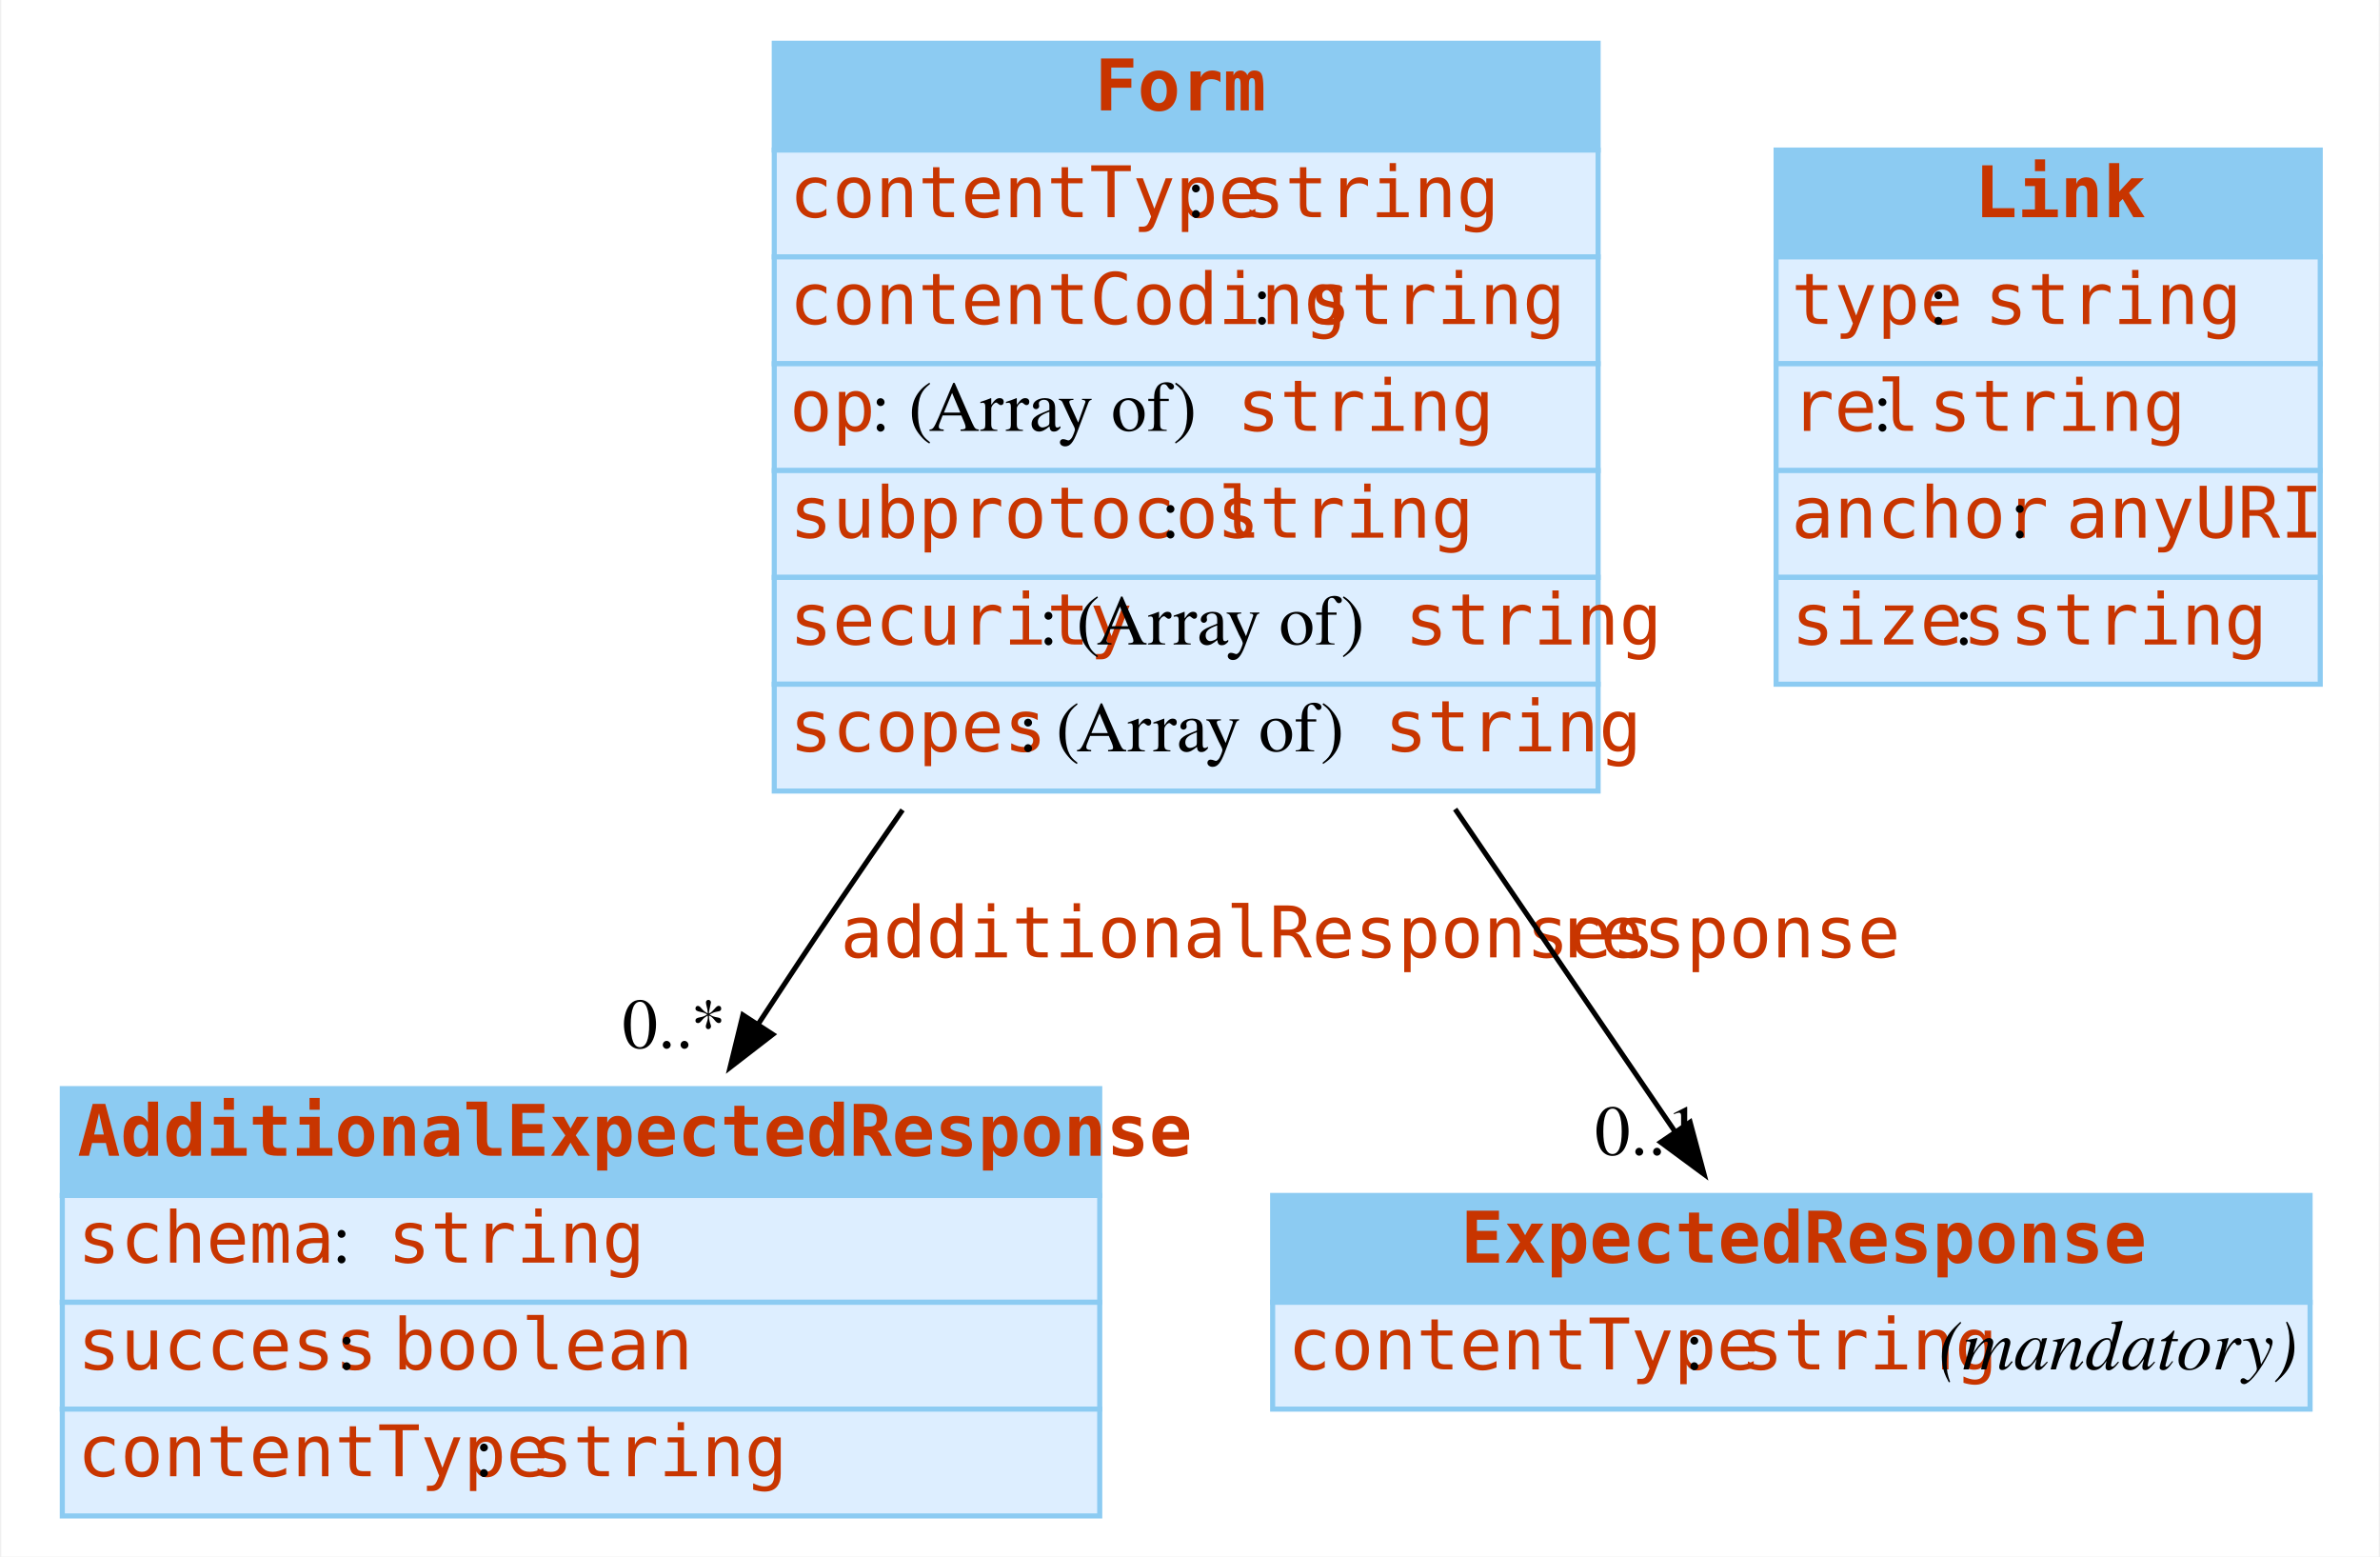
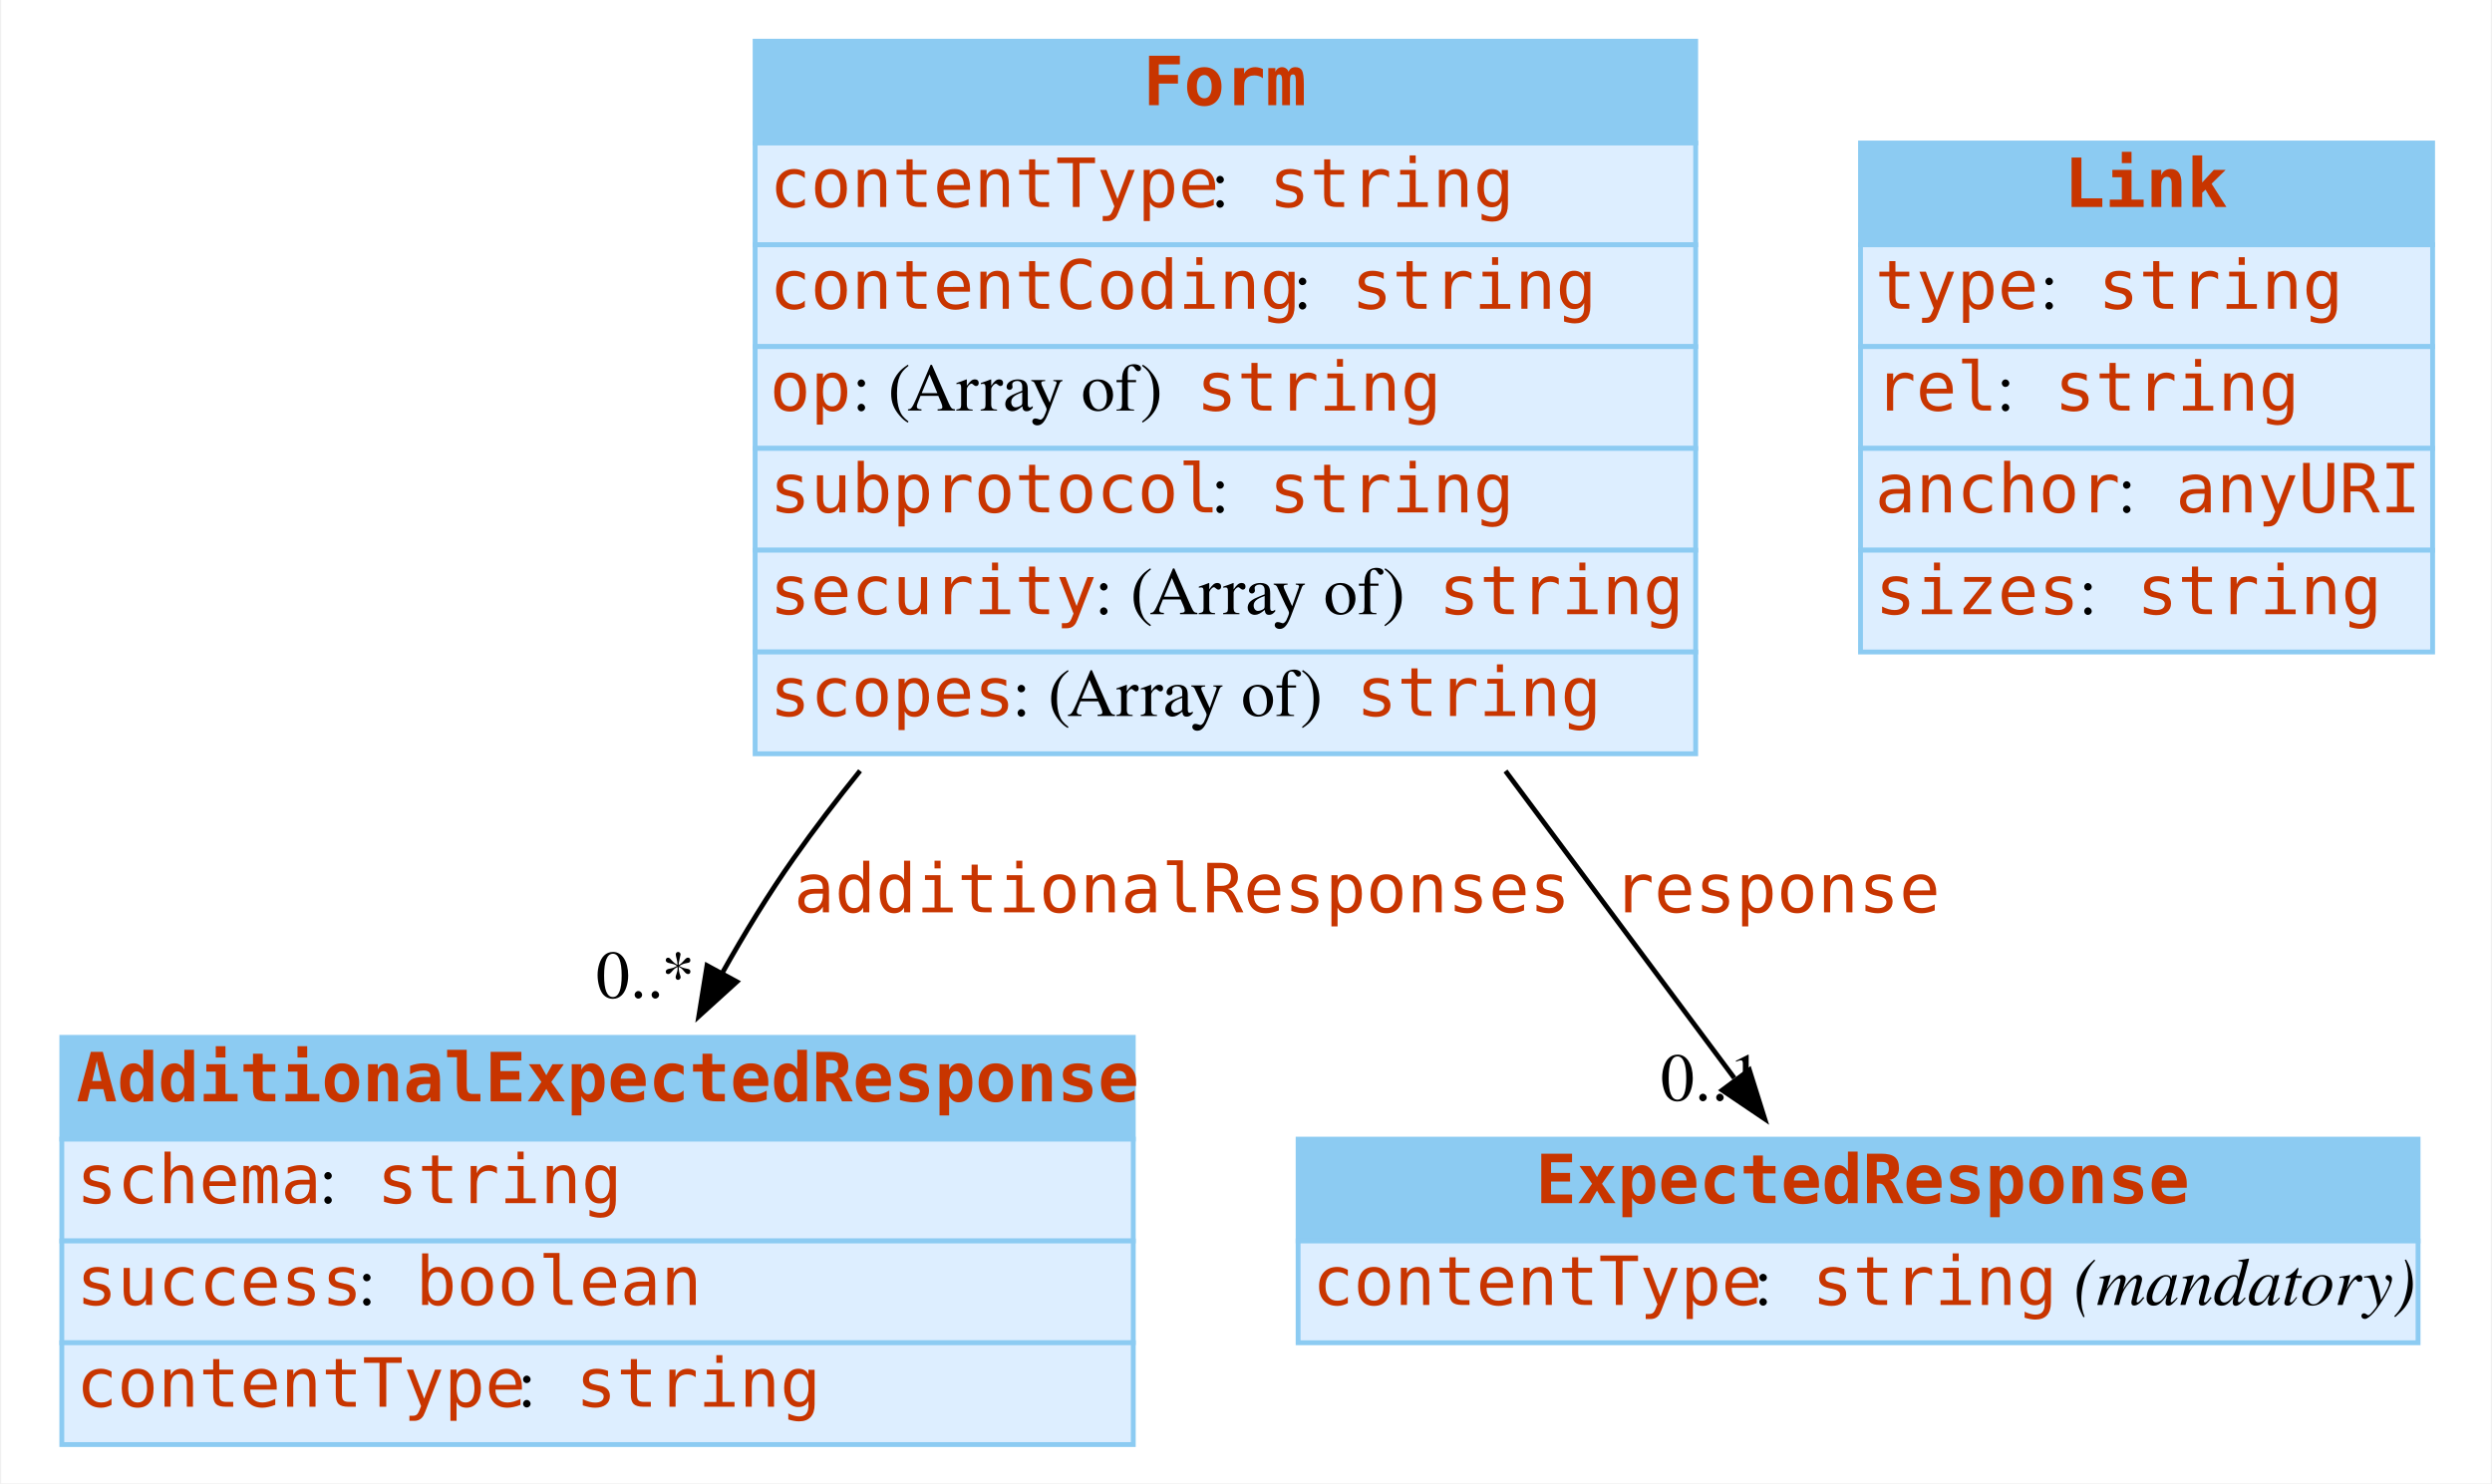
- <svg xmlns="http://www.w3.org/2000/svg" width="468pt" height="306pt" viewBox="0.00 0.00 467.50 306.00">
+ <svg xmlns="http://www.w3.org/2000/svg" width="514pt" height="306pt" viewBox="0.00 0.00 513.50 306.00">
  <g id="graph0" class="graph" transform="scale(1 1) rotate(0) translate(4 302)">
-     <polygon fill="#ffffff" stroke="transparent" points="-4,4 -4,-302 463.5,-302 463.5,4 -4,4" />
+     <polygon fill="#ffffff" stroke="transparent" points="-4,4 -4,-302 509.5,-302 509.5,4 -4,4" />
    <g id="node1" class="node">
-       <polygon fill="#8ccbf2" stroke="transparent" points="8,-67 8,-88 212,-88 212,-67 8,-67" />
-       <polygon fill="none" stroke="#8ccbf2" points="8,-67 8,-88 212,-88 212,-67 8,-67" />
-       <text text-anchor="start" x="11" y="-74.8" font-family="mono" font-weight="bold" font-size="14.00" fill="#c83500">AdditionalExpectedResponse</text>
-       <polygon fill="#ddeeff" stroke="transparent" points="8,-46 8,-67 212,-67 212,-46 8,-46" />
-       <polygon fill="none" stroke="#8ccbf2" points="8,-46 8,-67 212,-67 212,-46 8,-46" />
-       <text text-anchor="start" x="11" y="-53.8" font-family="mono" font-size="14.00" fill="#c83500">schema</text>
-       <text text-anchor="start" x="61" y="-53.8" font-family="Times,serif" font-size="14.00" fill="#000000"> : </text>
-       <text text-anchor="start" x="72" y="-53.8" font-family="mono" font-size="14.00" fill="#c83500">string</text>
-       <polygon fill="#ddeeff" stroke="transparent" points="8,-25 8,-46 212,-46 212,-25 8,-25" />
-       <polygon fill="none" stroke="#8ccbf2" points="8,-25 8,-46 212,-46 212,-25 8,-25" />
-       <text text-anchor="start" x="11" y="-32.8" font-family="mono" font-size="14.00" fill="#c83500">success</text>
-       <text text-anchor="start" x="62" y="-32.8" font-family="Times,serif" font-size="14.00" fill="#000000"> : </text>
-       <text text-anchor="start" x="73" y="-32.8" font-family="mono" font-size="14.00" fill="#c83500">boolean</text>
-       <polygon fill="#ddeeff" stroke="transparent" points="8,-4 8,-25 212,-25 212,-4 8,-4" />
-       <polygon fill="none" stroke="#8ccbf2" points="8,-4 8,-25 212,-25 212,-4 8,-4" />
-       <text text-anchor="start" x="11" y="-11.8" font-family="mono" font-size="14.00" fill="#c83500">contentType</text>
-       <text text-anchor="start" x="89" y="-11.8" font-family="Times,serif" font-size="14.00" fill="#000000"> : </text>
-       <text text-anchor="start" x="100" y="-11.8" font-family="mono" font-size="14.00" fill="#c83500">string</text>
+       <polygon fill="#8ccbf2" stroke="transparent" points="8.5,-67 8.5,-88 229.5,-88 229.5,-67 8.5,-67" />
+       <polygon fill="none" stroke="#8ccbf2" points="8.5,-67 8.5,-88 229.5,-88 229.5,-67 8.5,-67" />
+       <text text-anchor="start" x="11.5" y="-74.8" font-family="mono" font-weight="bold" font-size="14.00" fill="#c83500">AdditionalExpectedResponse</text>
+       <polygon fill="#ddeeff" stroke="transparent" points="8.5,-46 8.5,-67 229.5,-67 229.5,-46 8.5,-46" />
+       <polygon fill="none" stroke="#8ccbf2" points="8.5,-46 8.5,-67 229.5,-67 229.5,-46 8.5,-46" />
+       <text text-anchor="start" x="11.5" y="-53.8" font-family="mono" font-size="14.00" fill="#c83500">schema</text>
+       <text text-anchor="start" x="61.5" y="-53.8" font-family="Times,serif" font-size="14.00" fill="#000000"> : </text>
+       <text text-anchor="start" x="73.5" y="-53.8" font-family="mono" font-size="14.00" fill="#c83500">string</text>
+       <polygon fill="#ddeeff" stroke="transparent" points="8.5,-25 8.5,-46 229.5,-46 229.5,-25 8.5,-25" />
+       <polygon fill="none" stroke="#8ccbf2" points="8.5,-25 8.5,-46 229.5,-46 229.5,-25 8.5,-25" />
+       <text text-anchor="start" x="11.5" y="-32.8" font-family="mono" font-size="14.00" fill="#c83500">success</text>
+       <text text-anchor="start" x="69.5" y="-32.8" font-family="Times,serif" font-size="14.00" fill="#000000"> : </text>
+       <text text-anchor="start" x="81.5" y="-32.8" font-family="mono" font-size="14.00" fill="#c83500">boolean</text>
+       <polygon fill="#ddeeff" stroke="transparent" points="8.5,-4 8.5,-25 229.5,-25 229.5,-4 8.5,-4" />
+       <polygon fill="none" stroke="#8ccbf2" points="8.5,-4 8.5,-25 229.5,-25 229.5,-4 8.5,-4" />
+       <text text-anchor="start" x="11.5" y="-11.8" font-family="mono" font-size="14.00" fill="#c83500">contentType</text>
+       <text text-anchor="start" x="102.5" y="-11.8" font-family="Times,serif" font-size="14.00" fill="#000000"> : </text>
+       <text text-anchor="start" x="114.5" y="-11.8" font-family="mono" font-size="14.00" fill="#c83500">string</text>
    </g>
    <g id="node2" class="node">
-       <polygon fill="#8ccbf2" stroke="transparent" points="246,-46 246,-67 450,-67 450,-46 246,-46" />
-       <polygon fill="none" stroke="#8ccbf2" points="246,-46 246,-67 450,-67 450,-46 246,-46" />
-       <text text-anchor="start" x="283" y="-53.8" font-family="mono" font-weight="bold" font-size="14.00" fill="#c83500">ExpectedResponse</text>
-       <polygon fill="#ddeeff" stroke="transparent" points="246,-25 246,-46 450,-46 450,-25 246,-25" />
-       <polygon fill="none" stroke="#8ccbf2" points="246,-25 246,-46 450,-46 450,-25 246,-25" />
-       <text text-anchor="start" x="249" y="-32.8" font-family="mono" font-size="14.00" fill="#c83500">contentType</text>
-       <text text-anchor="start" x="327" y="-32.8" font-family="Times,serif" font-size="14.00" fill="#000000"> : </text>
-       <text text-anchor="start" x="338" y="-32.8" font-family="mono" font-size="14.00" fill="#c83500">string</text>
-       <text text-anchor="start" x="373" y="-32.8" font-family="Times,serif" font-size="14.00" fill="#000000"> </text>
-       <text text-anchor="start" x="377" y="-32.8" font-family="Times,serif" font-style="italic" font-size="14.00" fill="#000000">(mandatory)</text>
+       <polygon fill="#8ccbf2" stroke="transparent" points="263.5,-46 263.5,-67 494.5,-67 494.5,-46 263.5,-46" />
+       <polygon fill="none" stroke="#8ccbf2" points="263.5,-46 263.5,-67 494.5,-67 494.5,-46 263.5,-46" />
+       <text text-anchor="start" x="312.5" y="-53.8" font-family="mono" font-weight="bold" font-size="14.00" fill="#c83500">ExpectedResponse</text>
+       <polygon fill="#ddeeff" stroke="transparent" points="263.5,-25 263.5,-46 494.5,-46 494.5,-25 263.5,-25" />
+       <polygon fill="none" stroke="#8ccbf2" points="263.5,-25 263.5,-46 494.5,-46 494.5,-25 263.5,-25" />
+       <text text-anchor="start" x="266.5" y="-32.8" font-family="mono" font-size="14.00" fill="#c83500">contentType</text>
+       <text text-anchor="start" x="357.5" y="-32.8" font-family="Times,serif" font-size="14.00" fill="#000000"> : </text>
+       <text text-anchor="start" x="369.5" y="-32.8" font-family="mono" font-size="14.00" fill="#c83500">string</text>
+       <text text-anchor="start" x="419.5" y="-32.8" font-family="Times,serif" font-size="14.00" fill="#000000"> </text>
+       <text text-anchor="start" x="423.5" y="-32.8" font-family="Times,serif" font-style="italic" font-size="14.00" fill="#000000">(mandatory)</text>
    </g>
    <g id="node3" class="node">
-       <polygon fill="#8ccbf2" stroke="transparent" points="148,-272.5 148,-293.5 310,-293.5 310,-272.5 148,-272.5" />
-       <polygon fill="none" stroke="#8ccbf2" points="148,-272.5 148,-293.5 310,-293.5 310,-272.5 148,-272.5" />
-       <text text-anchor="start" x="211" y="-280.3" font-family="mono" font-weight="bold" font-size="14.00" fill="#c83500">Form</text>
-       <polygon fill="#ddeeff" stroke="transparent" points="148,-251.5 148,-272.5 310,-272.5 310,-251.5 148,-251.5" />
-       <polygon fill="none" stroke="#8ccbf2" points="148,-251.5 148,-272.5 310,-272.5 310,-251.5 148,-251.5" />
-       <text text-anchor="start" x="151" y="-259.3" font-family="mono" font-size="14.00" fill="#c83500">contentType</text>
-       <text text-anchor="start" x="229" y="-259.3" font-family="Times,serif" font-size="14.00" fill="#000000"> : </text>
-       <text text-anchor="start" x="240" y="-259.3" font-family="mono" font-size="14.00" fill="#c83500">string</text>
-       <polygon fill="#ddeeff" stroke="transparent" points="148,-230.5 148,-251.5 310,-251.5 310,-230.5 148,-230.5" />
-       <polygon fill="none" stroke="#8ccbf2" points="148,-230.5 148,-251.5 310,-251.5 310,-230.5 148,-230.5" />
-       <text text-anchor="start" x="151" y="-238.3" font-family="mono" font-size="14.00" fill="#c83500">contentCoding</text>
-       <text text-anchor="start" x="242" y="-238.3" font-family="Times,serif" font-size="14.00" fill="#000000"> : </text>
-       <text text-anchor="start" x="253" y="-238.3" font-family="mono" font-size="14.00" fill="#c83500">string</text>
-       <polygon fill="#ddeeff" stroke="transparent" points="148,-209.5 148,-230.5 310,-230.5 310,-209.5 148,-209.5" />
-       <polygon fill="none" stroke="#8ccbf2" points="148,-209.5 148,-230.5 310,-230.5 310,-209.5 148,-209.5" />
-       <text text-anchor="start" x="151" y="-217.3" font-family="mono" font-size="14.00" fill="#c83500">op</text>
-       <text text-anchor="start" x="167" y="-217.3" font-family="Times,serif" font-size="14.00" fill="#000000"> : (Array of) </text>
-       <text text-anchor="start" x="239" y="-217.3" font-family="mono" font-size="14.00" fill="#c83500">string</text>
-       <polygon fill="#ddeeff" stroke="transparent" points="148,-188.5 148,-209.5 310,-209.5 310,-188.5 148,-188.5" />
-       <polygon fill="none" stroke="#8ccbf2" points="148,-188.5 148,-209.5 310,-209.5 310,-188.5 148,-188.5" />
-       <text text-anchor="start" x="151" y="-196.3" font-family="mono" font-size="14.00" fill="#c83500">subprotocol</text>
-       <text text-anchor="start" x="224" y="-196.3" font-family="Times,serif" font-size="14.00" fill="#000000"> : </text>
-       <text text-anchor="start" x="235" y="-196.3" font-family="mono" font-size="14.00" fill="#c83500">string</text>
-       <polygon fill="#ddeeff" stroke="transparent" points="148,-167.5 148,-188.5 310,-188.5 310,-167.5 148,-167.5" />
-       <polygon fill="none" stroke="#8ccbf2" points="148,-167.5 148,-188.5 310,-188.5 310,-167.5 148,-167.5" />
-       <text text-anchor="start" x="151" y="-175.3" font-family="mono" font-size="14.00" fill="#c83500">security</text>
-       <text text-anchor="start" x="200" y="-175.3" font-family="Times,serif" font-size="14.00" fill="#000000"> : (Array of) </text>
-       <text text-anchor="start" x="272" y="-175.3" font-family="mono" font-size="14.00" fill="#c83500">string</text>
-       <polygon fill="#ddeeff" stroke="transparent" points="148,-146.5 148,-167.5 310,-167.5 310,-146.5 148,-146.5" />
-       <polygon fill="none" stroke="#8ccbf2" points="148,-146.5 148,-167.5 310,-167.5 310,-146.5 148,-146.5" />
-       <text text-anchor="start" x="151" y="-154.3" font-family="mono" font-size="14.00" fill="#c83500">scopes</text>
-       <text text-anchor="start" x="196" y="-154.3" font-family="Times,serif" font-size="14.00" fill="#000000"> : (Array of) </text>
-       <text text-anchor="start" x="268" y="-154.3" font-family="mono" font-size="14.00" fill="#c83500">string</text>
+       <polygon fill="#8ccbf2" stroke="transparent" points="151.5,-272.5 151.5,-293.5 345.5,-293.5 345.5,-272.5 151.5,-272.5" />
+       <polygon fill="none" stroke="#8ccbf2" points="151.5,-272.5 151.5,-293.5 345.5,-293.5 345.5,-272.5 151.5,-272.5" />
+       <text text-anchor="start" x="231.5" y="-280.3" font-family="mono" font-weight="bold" font-size="14.00" fill="#c83500">Form</text>
+       <polygon fill="#ddeeff" stroke="transparent" points="151.5,-251.5 151.5,-272.5 345.5,-272.5 345.5,-251.5 151.5,-251.5" />
+       <polygon fill="none" stroke="#8ccbf2" points="151.5,-251.5 151.5,-272.5 345.5,-272.5 345.5,-251.5 151.5,-251.5" />
+       <text text-anchor="start" x="154.5" y="-259.3" font-family="mono" font-size="14.00" fill="#c83500">contentType</text>
+       <text text-anchor="start" x="245.5" y="-259.3" font-family="Times,serif" font-size="14.00" fill="#000000"> : </text>
+       <text text-anchor="start" x="257.5" y="-259.3" font-family="mono" font-size="14.00" fill="#c83500">string</text>
+       <polygon fill="#ddeeff" stroke="transparent" points="151.5,-230.5 151.5,-251.5 345.5,-251.5 345.5,-230.5 151.5,-230.5" />
+       <polygon fill="none" stroke="#8ccbf2" points="151.5,-230.5 151.5,-251.5 345.5,-251.5 345.5,-230.5 151.5,-230.5" />
+       <text text-anchor="start" x="154.5" y="-238.3" font-family="mono" font-size="14.00" fill="#c83500">contentCoding</text>
+       <text text-anchor="start" x="262.5" y="-238.3" font-family="Times,serif" font-size="14.00" fill="#000000"> : </text>
+       <text text-anchor="start" x="274.5" y="-238.3" font-family="mono" font-size="14.00" fill="#c83500">string</text>
+       <polygon fill="#ddeeff" stroke="transparent" points="151.5,-209.5 151.5,-230.5 345.5,-230.5 345.5,-209.5 151.5,-209.5" />
+       <polygon fill="none" stroke="#8ccbf2" points="151.5,-209.5 151.5,-230.5 345.5,-230.5 345.5,-209.5 151.5,-209.5" />
+       <text text-anchor="start" x="154.5" y="-217.3" font-family="mono" font-size="14.00" fill="#c83500">op</text>
+       <text text-anchor="start" x="171.5" y="-217.3" font-family="Times,serif" font-size="14.00" fill="#000000"> : (Array of) </text>
+       <text text-anchor="start" x="242.5" y="-217.3" font-family="mono" font-size="14.00" fill="#c83500">string</text>
+       <polygon fill="#ddeeff" stroke="transparent" points="151.5,-188.5 151.5,-209.5 345.5,-209.5 345.5,-188.5 151.5,-188.5" />
+       <polygon fill="none" stroke="#8ccbf2" points="151.5,-188.5 151.5,-209.5 345.5,-209.5 345.5,-188.5 151.5,-188.5" />
+       <text text-anchor="start" x="154.5" y="-196.3" font-family="mono" font-size="14.00" fill="#c83500">subprotocol</text>
+       <text text-anchor="start" x="245.5" y="-196.3" font-family="Times,serif" font-size="14.00" fill="#000000"> : </text>
+       <text text-anchor="start" x="257.5" y="-196.3" font-family="mono" font-size="14.00" fill="#c83500">string</text>
+       <polygon fill="#ddeeff" stroke="transparent" points="151.5,-167.5 151.5,-188.5 345.5,-188.5 345.5,-167.5 151.5,-167.5" />
+       <polygon fill="none" stroke="#8ccbf2" points="151.5,-167.5 151.5,-188.5 345.5,-188.5 345.5,-167.5 151.5,-167.5" />
+       <text text-anchor="start" x="154.5" y="-175.3" font-family="mono" font-size="14.00" fill="#c83500">security</text>
+       <text text-anchor="start" x="221.5" y="-175.3" font-family="Times,serif" font-size="14.00" fill="#000000"> : (Array of) </text>
+       <text text-anchor="start" x="292.5" y="-175.3" font-family="mono" font-size="14.00" fill="#c83500">string</text>
+       <polygon fill="#ddeeff" stroke="transparent" points="151.5,-146.5 151.5,-167.5 345.5,-167.5 345.5,-146.5 151.5,-146.5" />
+       <polygon fill="none" stroke="#8ccbf2" points="151.5,-146.5 151.5,-167.5 345.5,-167.5 345.5,-146.5 151.5,-146.5" />
+       <text text-anchor="start" x="154.5" y="-154.3" font-family="mono" font-size="14.00" fill="#c83500">scopes</text>
+       <text text-anchor="start" x="204.5" y="-154.3" font-family="Times,serif" font-size="14.00" fill="#000000"> : (Array of) </text>
+       <text text-anchor="start" x="275.5" y="-154.3" font-family="mono" font-size="14.00" fill="#c83500">string</text>
    </g>
    <g id="edge2" class="edge">
-       <path fill="none" stroke="#000000" d="M173.225,-142.787C169.056,-136.791 164.942,-130.811 161,-125 155.695,-117.179 150.181,-108.855 144.825,-100.656" />
-       <polygon fill="#000000" stroke="#000000" points="147.7,-98.658 139.314,-92.183 141.832,-102.475 147.7,-98.658" />
-       <text text-anchor="start" x="161" y="-113.8" font-family="mono" font-size="14.00" fill="#c83500">additionalResponses</text>
-       <text text-anchor="middle" x="128.314" y="-95.983" font-family="Times,serif" font-size="14.00" fill="#000000">0..*</text>
+       <path fill="none" stroke="#000000" d="M173.149,-142.989C168.349,-137.048 163.746,-131.018 159.5,-125 154.266,-117.582 149.275,-109.409 144.692,-101.216" />
+       <polygon fill="#000000" stroke="#000000" points="147.73,-99.476 139.885,-92.355 141.576,-102.814 147.73,-99.476" />
+       <text text-anchor="start" x="159.5" y="-113.8" font-family="mono" font-size="14.00" fill="#c83500">additionalResponses</text>
+       <text text-anchor="middle" x="128.885" y="-96.155" font-family="Times,serif" font-size="14.00" fill="#000000">0..*</text>
    </g>
    <g id="edge1" class="edge">
-       <path fill="none" stroke="#000000" d="M281.888,-142.946C297.038,-120.73 312.767,-97.665 325.08,-79.609" />
-       <polygon fill="#000000" stroke="#000000" points="328.091,-81.407 330.833,-71.173 322.308,-77.463 328.091,-81.407" />
-       <text text-anchor="start" x="302" y="-113.8" font-family="mono" font-size="14.00" fill="#c83500">response</text>
-       <text text-anchor="middle" x="319.833" y="-74.973" font-family="Times,serif" font-size="14.00" fill="#000000">0..1</text>
+       <path fill="none" stroke="#000000" d="M306.277,-142.946C322.827,-120.73 340.01,-97.665 353.462,-79.609" />
+       <polygon fill="#000000" stroke="#000000" points="356.579,-81.283 359.747,-71.173 350.966,-77.101 356.579,-81.283" />
+       <text text-anchor="start" x="328.5" y="-113.8" font-family="mono" font-size="14.00" fill="#c83500">response</text>
+       <text text-anchor="middle" x="348.747" y="-74.973" font-family="Times,serif" font-size="14.00" fill="#000000">0..1</text>
    </g>
    <g id="node4" class="node">
-       <polygon fill="#8ccbf2" stroke="transparent" points="345,-251.5 345,-272.5 452,-272.5 452,-251.5 345,-251.5" />
-       <polygon fill="none" stroke="#8ccbf2" points="345,-251.5 345,-272.5 452,-272.5 452,-251.5 345,-251.5" />
-       <text text-anchor="start" x="384" y="-259.3" font-family="mono" font-weight="bold" font-size="14.00" fill="#c83500">Link</text>
-       <polygon fill="#ddeeff" stroke="transparent" points="345,-230.5 345,-251.5 452,-251.5 452,-230.5 345,-230.5" />
-       <polygon fill="none" stroke="#8ccbf2" points="345,-230.5 345,-251.5 452,-251.5 452,-230.5 345,-230.5" />
-       <text text-anchor="start" x="348" y="-238.3" font-family="mono" font-size="14.00" fill="#c83500">type</text>
-       <text text-anchor="start" x="375" y="-238.3" font-family="Times,serif" font-size="14.00" fill="#000000"> : </text>
-       <text text-anchor="start" x="386" y="-238.3" font-family="mono" font-size="14.00" fill="#c83500">string</text>
-       <polygon fill="#ddeeff" stroke="transparent" points="345,-209.5 345,-230.5 452,-230.5 452,-209.5 345,-209.5" />
-       <polygon fill="none" stroke="#8ccbf2" points="345,-209.5 345,-230.5 452,-230.5 452,-209.5 345,-209.5" />
-       <text text-anchor="start" x="348" y="-217.3" font-family="mono" font-size="14.00" fill="#c83500">rel</text>
-       <text text-anchor="start" x="364" y="-217.3" font-family="Times,serif" font-size="14.00" fill="#000000"> : </text>
-       <text text-anchor="start" x="375" y="-217.3" font-family="mono" font-size="14.00" fill="#c83500">string</text>
-       <polygon fill="#ddeeff" stroke="transparent" points="345,-188.5 345,-209.5 452,-209.5 452,-188.5 345,-188.5" />
-       <polygon fill="none" stroke="#8ccbf2" points="345,-188.5 345,-209.5 452,-209.5 452,-188.5 345,-188.5" />
-       <text text-anchor="start" x="348" y="-196.3" font-family="mono" font-size="14.00" fill="#c83500">anchor</text>
-       <text text-anchor="start" x="391" y="-196.3" font-family="Times,serif" font-size="14.00" fill="#000000"> : </text>
-       <text text-anchor="start" x="402" y="-196.3" font-family="mono" font-size="14.00" fill="#c83500">anyURI</text>
-       <polygon fill="#ddeeff" stroke="transparent" points="345,-167.5 345,-188.5 452,-188.5 452,-167.5 345,-167.5" />
-       <polygon fill="none" stroke="#8ccbf2" points="345,-167.5 345,-188.5 452,-188.5 452,-167.5 345,-167.5" />
-       <text text-anchor="start" x="348" y="-175.3" font-family="mono" font-size="14.00" fill="#c83500">sizes</text>
-       <text text-anchor="start" x="380" y="-175.3" font-family="Times,serif" font-size="14.00" fill="#000000"> : </text>
-       <text text-anchor="start" x="391" y="-175.3" font-family="mono" font-size="14.00" fill="#c83500">string</text>
+       <polygon fill="#8ccbf2" stroke="transparent" points="379.5,-251.5 379.5,-272.5 497.5,-272.5 497.5,-251.5 379.5,-251.5" />
+       <polygon fill="none" stroke="#8ccbf2" points="379.5,-251.5 379.5,-272.5 497.5,-272.5 497.5,-251.5 379.5,-251.5" />
+       <text text-anchor="start" x="421.5" y="-259.3" font-family="mono" font-weight="bold" font-size="14.00" fill="#c83500">Link</text>
+       <polygon fill="#ddeeff" stroke="transparent" points="379.5,-230.5 379.5,-251.5 497.5,-251.5 497.5,-230.5 379.5,-230.5" />
+       <polygon fill="none" stroke="#8ccbf2" points="379.5,-230.5 379.5,-251.5 497.5,-251.5 497.5,-230.5 379.5,-230.5" />
+       <text text-anchor="start" x="382.5" y="-238.3" font-family="mono" font-size="14.00" fill="#c83500">type</text>
+       <text text-anchor="start" x="416.5" y="-238.3" font-family="Times,serif" font-size="14.00" fill="#000000"> : </text>
+       <text text-anchor="start" x="428.5" y="-238.3" font-family="mono" font-size="14.00" fill="#c83500">string</text>
+       <polygon fill="#ddeeff" stroke="transparent" points="379.5,-209.5 379.5,-230.5 497.5,-230.5 497.5,-209.5 379.5,-209.5" />
+       <polygon fill="none" stroke="#8ccbf2" points="379.5,-209.5 379.5,-230.5 497.5,-230.5 497.5,-209.5 379.5,-209.5" />
+       <text text-anchor="start" x="382.5" y="-217.3" font-family="mono" font-size="14.00" fill="#c83500">rel</text>
+       <text text-anchor="start" x="407.5" y="-217.3" font-family="Times,serif" font-size="14.00" fill="#000000"> : </text>
+       <text text-anchor="start" x="419.5" y="-217.3" font-family="mono" font-size="14.00" fill="#c83500">string</text>
+       <polygon fill="#ddeeff" stroke="transparent" points="379.5,-188.5 379.5,-209.5 497.5,-209.5 497.5,-188.5 379.5,-188.5" />
+       <polygon fill="none" stroke="#8ccbf2" points="379.5,-188.5 379.5,-209.5 497.5,-209.5 497.5,-188.5 379.5,-188.5" />
+       <text text-anchor="start" x="382.5" y="-196.3" font-family="mono" font-size="14.00" fill="#c83500">anchor</text>
+       <text text-anchor="start" x="432.5" y="-196.3" font-family="Times,serif" font-size="14.00" fill="#000000"> : </text>
+       <text text-anchor="start" x="444.5" y="-196.3" font-family="mono" font-size="14.00" fill="#c83500">anyURI</text>
+       <polygon fill="#ddeeff" stroke="transparent" points="379.5,-167.5 379.5,-188.5 497.5,-188.5 497.5,-167.5 379.5,-167.5" />
+       <polygon fill="none" stroke="#8ccbf2" points="379.5,-167.5 379.5,-188.5 497.5,-188.5 497.5,-167.5 379.5,-167.5" />
+       <text text-anchor="start" x="382.5" y="-175.3" font-family="mono" font-size="14.00" fill="#c83500">sizes</text>
+       <text text-anchor="start" x="424.5" y="-175.3" font-family="Times,serif" font-size="14.00" fill="#000000"> : </text>
+       <text text-anchor="start" x="436.5" y="-175.3" font-family="mono" font-size="14.00" fill="#c83500">string</text>
    </g>
  </g>
</svg>
